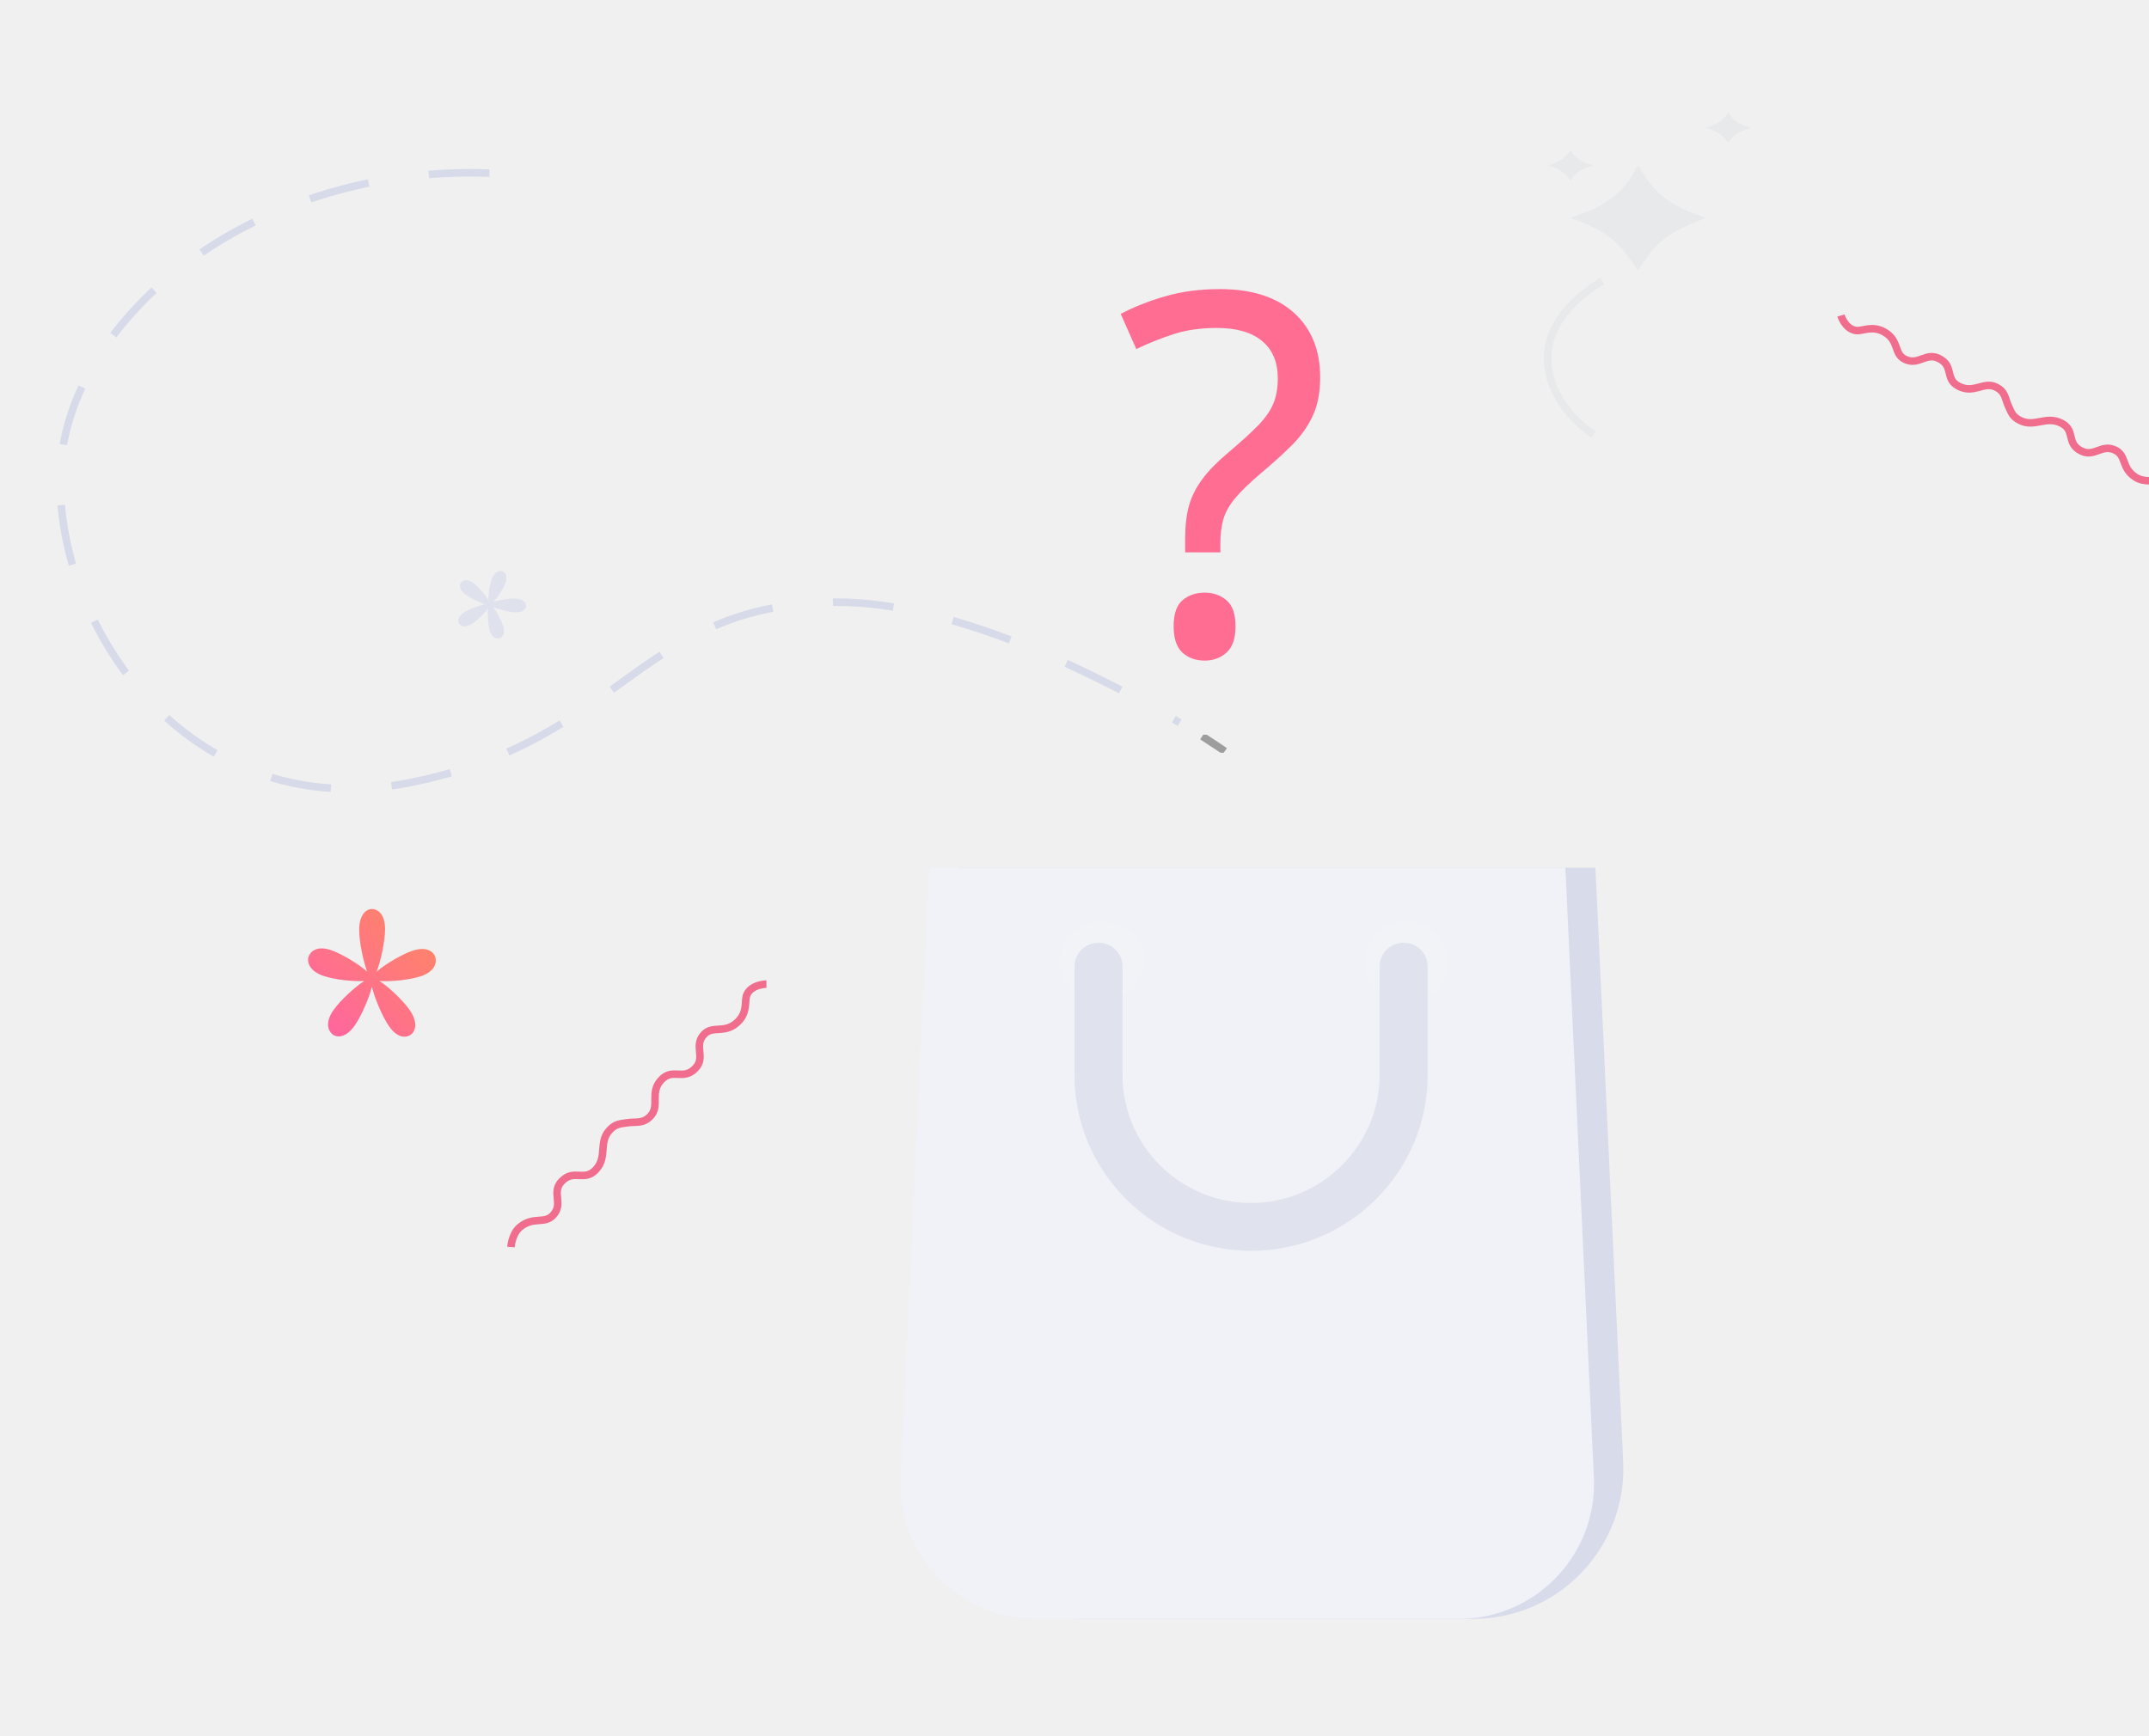
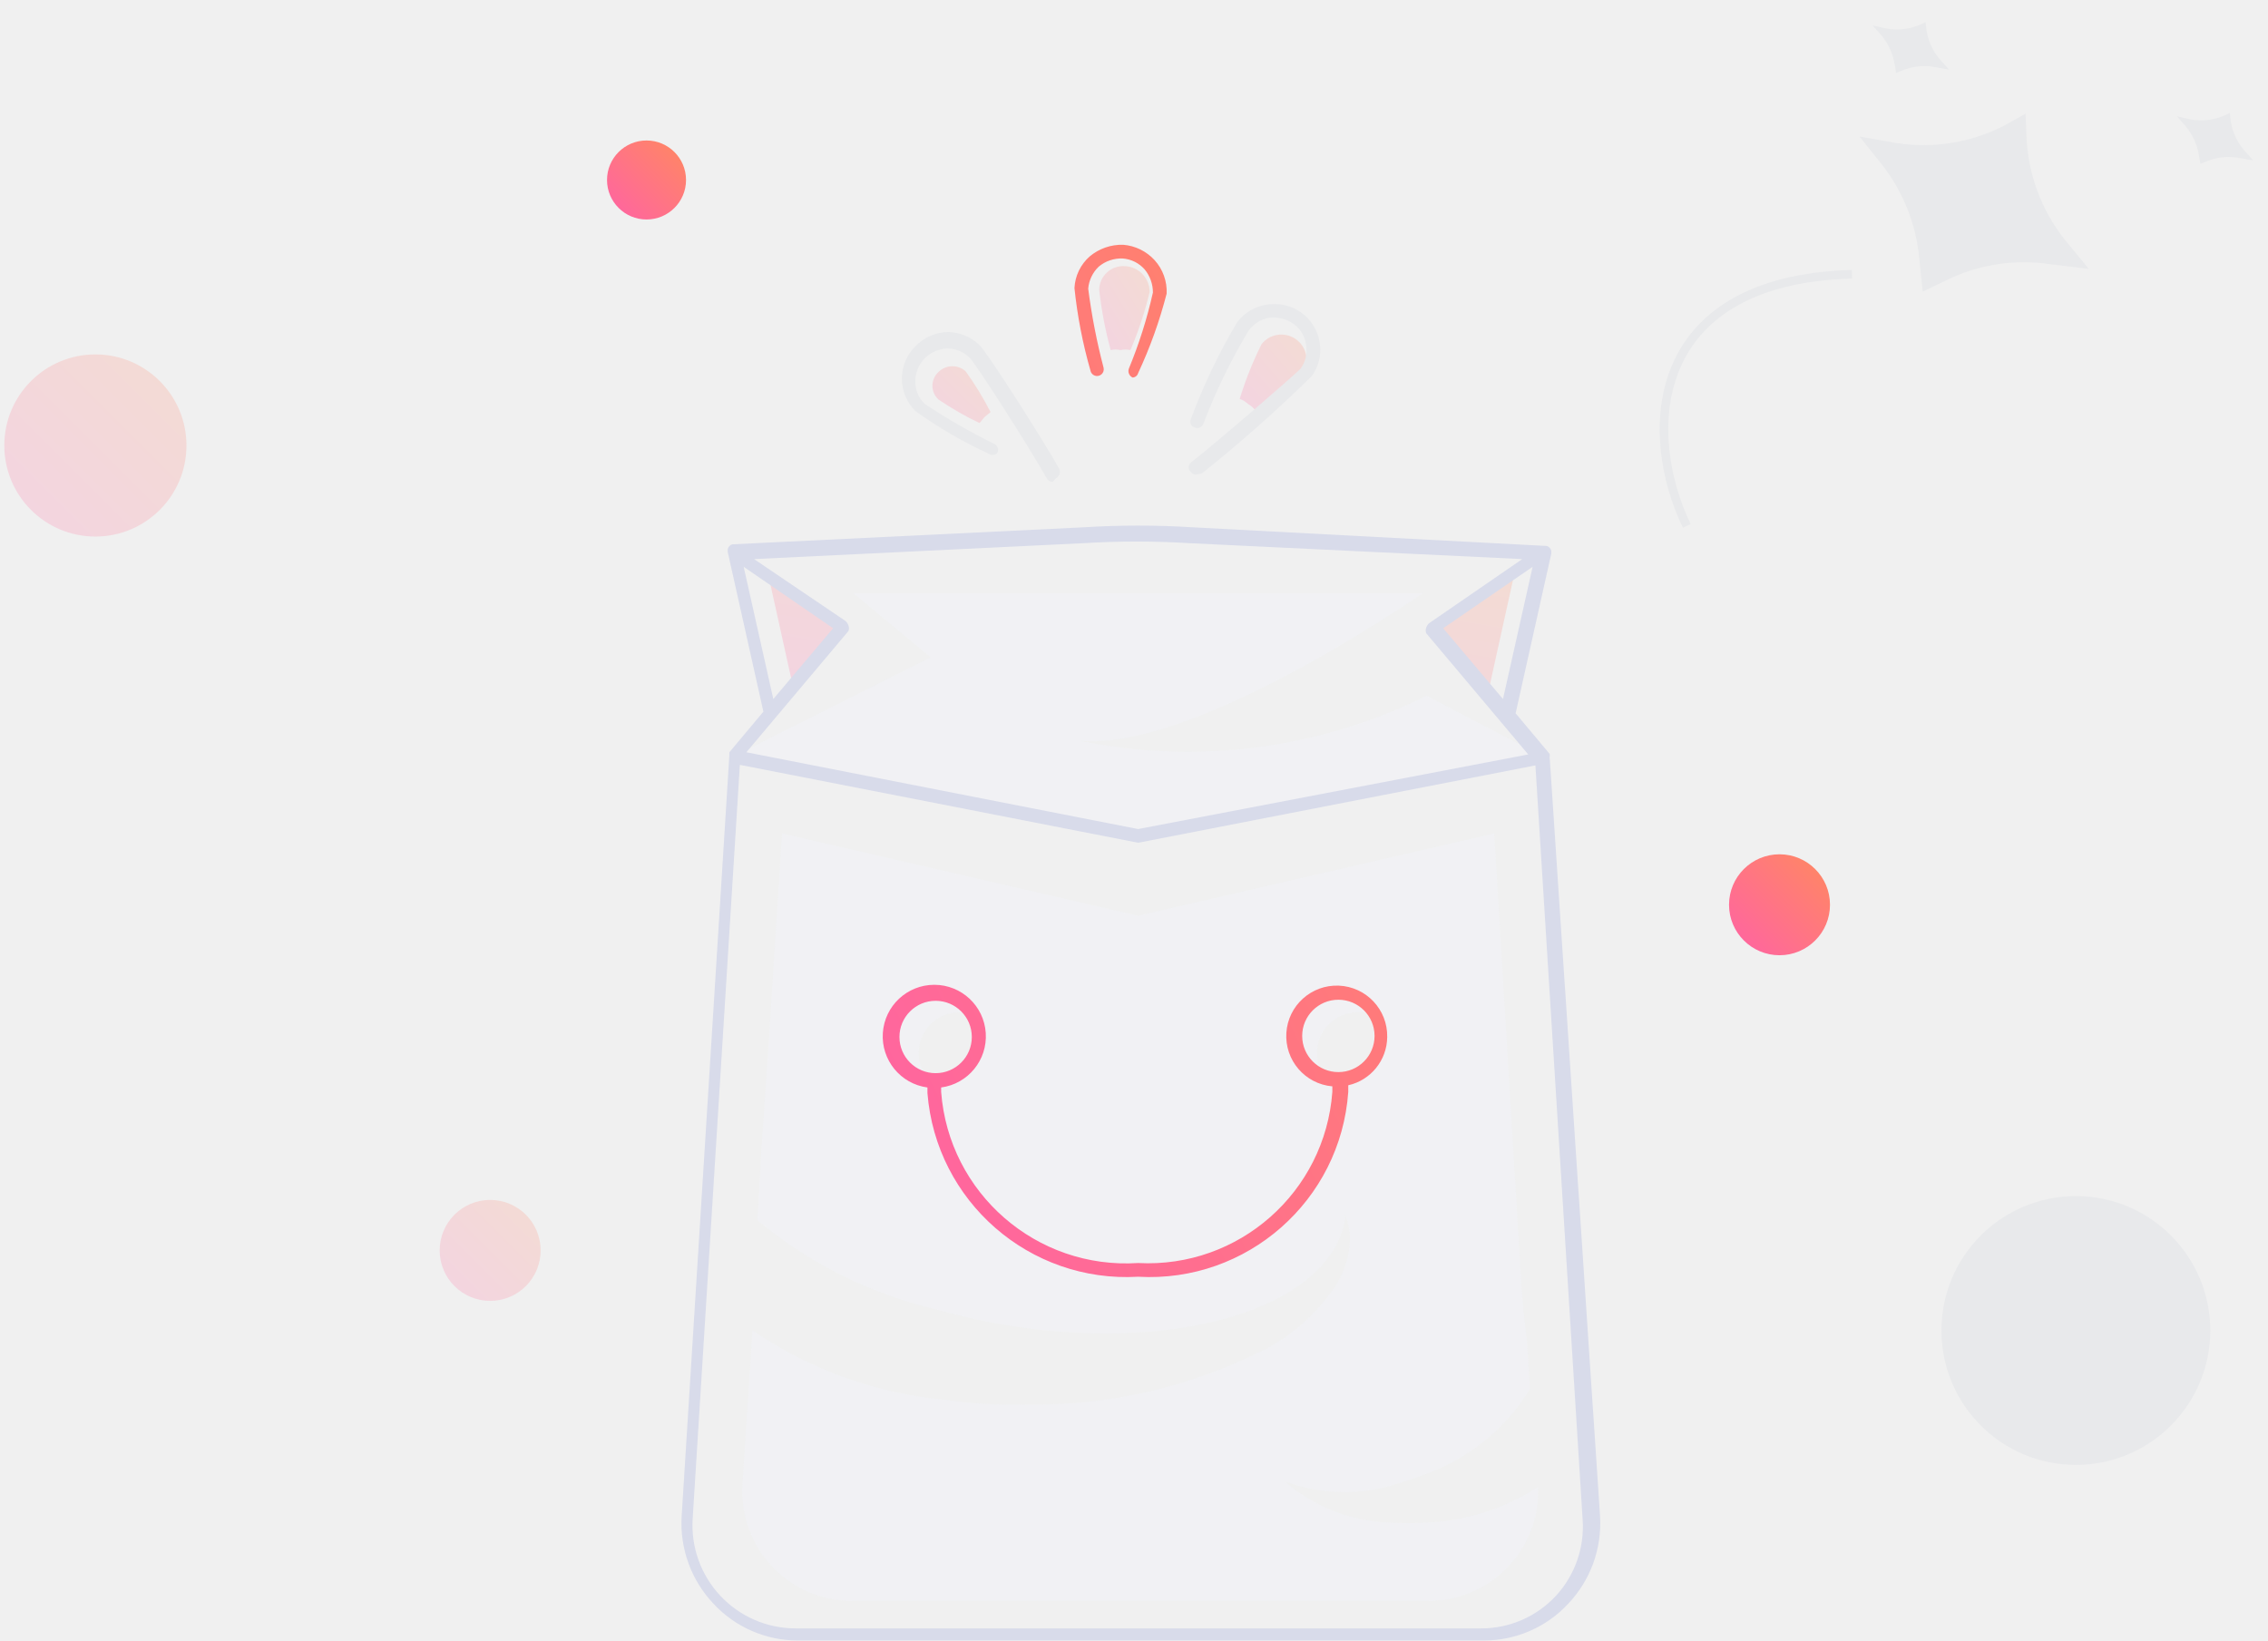
- <svg xmlns="http://www.w3.org/2000/svg" xmlns:xlink="http://www.w3.org/1999/xlink" width="286px" height="231px" viewBox="0 0 286 231" version="1.1">
+ <svg xmlns="http://www.w3.org/2000/svg" width="263.245" height="190.422" viewBox="0 0 263.245 190.422">
  <defs>
-     <polygon id="path-1" points="0 231 286 231 286 0 0 0" />
-     <linearGradient x1="100%" y1="0%" x2="0%" y2="100%" id="linearGradient-3">
-       <stop stop-color="#FF8960" offset="0%" />
-       <stop stop-color="#FF62A5" offset="100%" />
+     <linearGradient id="linear-gradient" x1="1" x2="0" y2="1" gradientUnits="objectBoundingBox">
+       <stop offset="0" stop-color="#ff8960" />
+       <stop offset="1" stop-color="#ff62a5" />
    </linearGradient>
  </defs>
-   <g id="ES+NPS+Notification" stroke="none" stroke-width="1" fill="none" fill-rule="evenodd">
-     <g id="ES-empty-cart" transform="translate(-45, -158)">
-       <g id="Group-2" transform="translate(45, 158)">
-         <g id="No-Message">
-           <path d="M119,92 L119,93 C119,92.665 119.014,92.333 119.026,92 L119,92 Z" id="Fill-9" fill="#E7EAF0" />
-           <mask id="mask-2" fill="white">
-             <use xlink:href="#path-1" />
-           </mask>
-           <g id="Clip-18" />
-           <path d="M65.134,23.048 C33.038,21.858 8,43.174 8,63.941 C8,84.837 26.07,109.856 54.556,104.184 C83.042,98.512 85.246,80.165 111.527,80.165 C127.624,80.165 147.513,90.609 157,96.196" id="Stroke-28" stroke="#D7DAE9" stroke-dasharray="8.081,8.081" mask="url(#mask-2)" />
-           <path d="M160,98 C161.917,99.24 163,100 163,100" id="Stroke-29" stroke="#9D9D9D" mask="url(#mask-2)" />
-           <path d="M287,63.927 C287,63.927 285.346,64.247 284.243,63.548 C282.296,62.313 283.021,60.682 281.541,59.94 C279.702,59.017 278.748,60.917 276.985,60.033 C274.914,58.994 276.28,57.301 274.325,56.32 C272.278,55.294 270.775,56.939 268.845,55.971 C267.841,55.467 267.712,54.975 267.284,54.042 C266.821,53.036 266.911,52.162 265.649,51.533 C263.987,50.706 262.754,52.459 260.707,51.432 C258.752,50.451 260.117,48.759 258.046,47.72 C256.283,46.836 255.33,48.735 253.49,47.813 C252.011,47.071 252.789,45.361 250.789,44.205 C249.155,43.261 247.847,44.119 247.003,43.995 C245.527,43.778 245,42 245,42" id="Stroke-30" stroke="#F06D8D" mask="url(#mask-2)" />
-           <path d="M68,166 C68,166 68.117,164.286 69.138,163.401 C70.94,161.841 72.426,163.017 73.593,161.775 C75.043,160.231 73.341,158.754 74.73,157.275 C76.363,155.538 77.741,157.36 79.282,155.718 C80.895,154.002 79.605,152.058 81.126,150.439 C81.918,149.596 82.461,149.609 83.539,149.453 C84.702,149.286 85.581,149.623 86.572,148.563 C87.875,147.166 86.401,145.456 88.013,143.739 C89.556,142.098 90.933,143.92 92.565,142.182 C93.955,140.703 92.253,139.226 93.703,137.683 C94.869,136.441 96.423,137.69 98.158,136.056 C99.575,134.722 99.042,133.192 99.398,132.399 C100.022,131.011 102,131 102,131" id="Stroke-31" stroke="#F06D8D" mask="url(#mask-2)" />
-           <path d="M57.932,127.384 C57.723,126.718 56.817,125.908 54.861,126.571 C53.459,127.045 51.21,128.38 50.121,129.344 C50.686,127.944 51.248,125.228 51.248,123.685 C51.248,121.546 50.166,121 49.494,121 C48.823,121 47.803,121.65 47.803,123.789 C47.803,125.325 48.329,127.965 48.872,129.342 C47.769,128.349 45.463,126.953 44.053,126.476 C42.097,125.815 41.266,126.718 41.058,127.384 C40.851,128.048 41.128,129.259 43.083,129.92 C44.484,130.395 47.057,130.691 48.484,130.576 C47.236,131.364 45.249,133.216 44.377,134.464 C43.171,136.196 43.738,137.299 44.28,137.71 C44.825,138.121 46.016,138.222 47.224,136.49 C48.089,135.248 49.156,132.791 49.494,131.343 C49.826,132.822 50.904,135.363 51.774,136.612 C52.982,138.342 54.164,138.121 54.709,137.71 C55.252,137.299 55.71,136.151 54.504,134.419 C53.637,133.179 51.721,131.363 50.504,130.58 C51.957,130.709 54.611,130.426 56.02,129.95 C57.975,129.29 58.139,128.048 57.932,127.384" id="Fill-57" fill="url(#linearGradient-3)" mask="url(#mask-2)" />
-           <path d="M69.999,80.637 C70.015,80.283 69.698,79.728 68.576,79.684 C67.773,79.652 66.379,79.877 65.646,80.136 C66.19,79.572 66.972,78.38 67.251,77.644 C67.642,76.623 67.186,76.162 66.843,76.04 C66.499,75.915 65.86,76.038 65.469,77.059 C65.19,77.792 64.978,79.149 65.006,79.905 C64.622,79.228 63.695,78.139 63.062,77.651 C62.18,76.976 61.588,77.255 61.362,77.535 C61.134,77.813 61.058,78.442 61.938,79.118 C62.568,79.601 63.832,80.216 64.581,80.423 C63.8,80.57 62.445,81.088 61.774,81.523 C60.839,82.127 60.93,82.759 61.133,83.055 C61.336,83.351 61.929,83.618 62.862,83.014 C63.53,82.58 64.524,81.603 64.961,80.975 C64.861,81.741 64.951,83.153 65.168,83.909 C65.473,84.957 66.119,85.069 66.471,84.972 C66.824,84.877 67.269,84.413 66.966,83.364 C66.747,82.612 66.097,81.394 65.616,80.798 C66.337,81.125 67.748,81.479 68.554,81.511 C69.676,81.555 69.985,80.991 69.999,80.637" id="Fill-58" fill="#DFE1EC" mask="url(#mask-2)" />
-           <path d="M225.042,28.262 C222.44,27.281 220.33,25.655 219.046,23.64 L218,22 L217.173,23.391 C215.883,25.559 213.651,27.305 210.869,28.318 L209,29 L210.929,29.754 C213.248,30.661 215.167,32.085 216.44,33.845 L218,36 L219.198,34.237 C220.392,32.483 222.221,31.038 224.459,30.083 L227,29 L225.042,28.262 Z" id="Fill-94" fill="#E8E9EB" mask="url(#mask-2)" />
-           <path d="M232.347,16.789 C231.48,16.509 230.776,16.044 230.349,15.468 L230,15 L229.724,15.397 C229.295,16.017 228.55,16.516 227.623,16.805 L227,17 L227.643,17.215 C228.416,17.475 229.056,17.881 229.48,18.384 L230,19 L230.399,18.497 C230.797,17.995 231.407,17.582 232.153,17.31 L233,17 L232.347,16.789 Z" id="Fill-95" fill="#E8E9EB" mask="url(#mask-2)" />
-           <path d="M211.347,21.789 C210.48,21.509 209.776,21.044 209.349,20.469 L209,20 L208.724,20.397 C208.295,21.017 207.55,21.516 206.623,21.805 L206,22 L206.644,22.216 C207.416,22.475 208.056,22.881 208.48,23.384 L209,24 L209.399,23.497 C209.797,22.995 210.407,22.582 211.153,22.31 L212,22 L211.347,21.789 Z" id="Fill-96" fill="#E8E9EB" mask="url(#mask-2)" />
-           <path d="M210.482,37 C201.073,47.322 208.389,54.827 215,57" id="Stroke-97" stroke="#E8E9EB" mask="url(#mask-2)" transform="translate(210.5, 47) rotate(16) translate(-210.5, -47) " />
-         </g>
-         <g id="circles" transform="translate(148, 20)" fill="#FF6D93" font-family="AvenirNext-Regular, Avenir Next" font-size="67" font-weight="normal">
-           <text id="?">
-             <tspan x="0.353" y="67">?</tspan>
-           </text>
-         </g>
-         <g id="flaticon1589353010-svg" transform="translate(119, 115)" fill-rule="nonzero">
-           <path d="M77.044,100.5 L24.956,100.5 C13.911,100.5 4.956,91.546 4.956,80.5 C4.956,80.189 4.963,79.878 4.978,79.567 L8.672,0.5 L8.672,0.5 L93.328,0.5 L97.022,79.567 C97.538,90.6 89.011,99.963 77.977,100.478 C77.666,100.493 77.355,100.5 77.044,100.5 Z" id="Path" fill="#D8DBEA" />
-           <path d="M75.139,100.5 L18.861,100.5 C8.919,100.5 0.861,92.441 0.861,82.5 C0.861,82.22 0.867,81.94 0.88,81.66 L4.672,0.5 L4.672,0.5 L89.328,0.5 L93.12,81.66 C93.584,91.59 85.91,100.016 75.979,100.48 C75.7,100.493 75.42,100.5 75.139,100.5 Z" id="Path" fill="#F1F2F7" />
-           <g id="Group" transform="translate(22, 7.5)" fill="#F1F3F7">
-             <ellipse id="Oval" cx="5.644" cy="5.482" rx="5.627" ry="5.328" />
-             <ellipse id="Oval" cx="46.159" cy="5.482" rx="5.627" ry="5.328" />
-           </g>
-           <path d="M47.5,51.5 C34.528,51.5 24,41.016 24,28.098 L24,13.683 C24,11.904 25.41,10.5 27.196,10.5 C28.982,10.5 30.392,11.904 30.392,13.683 L30.392,28.098 C30.392,37.552 38.1,45.135 47.5,45.135 C56.9,45.135 64.608,37.459 64.608,28.098 L64.608,13.683 C64.608,11.904 66.018,10.5 67.804,10.5 C69.59,10.5 71,11.904 71,13.683 L71,28.098 C71,41.016 60.472,51.5 47.5,51.5 Z" id="Path" fill="#E0E2EE" />
-         </g>
-       </g>
+   <g id="Group_156734" data-name="Group 156734" transform="translate(-135.645 -115.454)">
+     <g id="EmptyState_NoProductFound_NoItemFound" data-name="EmptyState, NoProductFound, NoItemFound" transform="translate(136.145 131.761)">
+       <circle id="Ellipse_1" data-name="Ellipse 1" cx="15.602" cy="15.602" r="15.602" transform="translate(224.84 122.532)" fill="#e8e9eb" stroke="rgba(0,0,0,0)" stroke-width="1" />
+       <circle id="Ellipse_2" data-name="Ellipse 2" cx="5.859" cy="5.859" r="5.859" transform="translate(200.188 82.858)" stroke="rgba(0,0,0,0)" stroke-width="1" fill="url(#linear-gradient)" />
+       <circle id="Ellipse_4" data-name="Ellipse 4" cx="5.859" cy="5.859" r="5.859" transform="translate(50.533 122.978)" stroke="rgba(0,0,0,0)" stroke-width="1" opacity="0.2" fill="url(#linear-gradient)" />
+       <circle id="Ellipse_5" data-name="Ellipse 5" cx="10.571" cy="10.571" r="10.571" transform="translate(0 24.833)" stroke="rgba(0,0,0,0)" stroke-width="1" opacity="0.2" fill="url(#linear-gradient)" />
+       <circle id="Ellipse_6" data-name="Ellipse 6" cx="4.585" cy="4.585" r="4.585" transform="translate(69.957 0)" stroke="rgba(0,0,0,0)" stroke-width="1" fill="url(#linear-gradient)" />
+       <path id="Path_210" data-name="Path 210" d="M100.932,14.21l-3.12,14.138-6.368-7.642,9.489-6.5Zm-78.011,6.5-5.8,6.941L14.26,14.719Z" transform="translate(74.419 35.724)" stroke="rgba(0,0,0,0)" stroke-width="1" opacity="0.2" fill="url(#linear-gradient)" />
+       <path id="Path_211" data-name="Path 211" d="M94.242,122.5a36.744,36.744,0,0,1-4.585,0,19.614,19.614,0,0,1-12.036-4.776,20.187,20.187,0,0,0,12.1.573c1.465-.446,2.929-.892,4.394-1.465a23.627,23.627,0,0,0,11.972-9.807l-.318-5.349-.573-5.222-3.248-53.939-41.33,9.552-41.33-9.552L17.823,65.439l-.892,13.246-.509,8.725a50.946,50.946,0,0,0,19.1,9.935c2.993.764,5.923,1.592,8.979,2.1,20.187,3.566,38.21-1.719,40.12-12.036a2.609,2.609,0,0,0,0-.7A8.088,8.088,0,0,1,85.2,89.7a10.635,10.635,0,0,1-2.42,6.368,21.78,21.78,0,0,1-7.515,6.368,58.97,58.97,0,0,1-27.511,6.368,54.624,54.624,0,0,1-9.234-.51,47.762,47.762,0,0,1-22.671-8.088L14.7,117.977a12.737,12.737,0,0,0,12.737,13.628H94.306a12.737,12.737,0,0,0,12.737-13.246,25.473,25.473,0,0,1-12.8,4.139ZM37.5,71.043H36.355a4.267,4.267,0,0,1-1.21-3.057,4.713,4.713,0,0,1,4.713-4.713h.955a4.33,4.33,0,0,1,1.274,3.12A4.713,4.713,0,0,1,37.5,71.043Zm46.234,0H82.589a4.267,4.267,0,0,1-1.21-3.057,4.713,4.713,0,0,1,4.713-4.713h1.146a4.267,4.267,0,0,1,1.21,3.057A4.712,4.712,0,0,1,83.735,71.043ZM107.616,33.6l-47,8.916-47-8.916L36.546,22.071,27.567,14.62h66.1C90.74,16.594,66.6,32.961,53.8,31.751a62.346,62.346,0,0,0,40.311-5.222Z" transform="translate(70.984 37.925)" fill="#f1f2f7" stroke="rgba(0,0,0,0)" stroke-width="1" opacity="0.6" />
+       <path id="Path_212" data-name="Path 212" d="M113.446,40.207a.573.573,0,0,0,0-.318L109.5,35.176l4.139-18.532v-.318a.764.764,0,0,0-.509-.573L72.052,13.588a101.89,101.89,0,0,0-12.737,0L18.559,15.562a.764.764,0,0,0-.509.573s0,0,0,.318l4.139,18.532L18.24,39.7v.318L12.7,128.408a13.564,13.564,0,0,0,3.694,10.126A13.31,13.31,0,0,0,26.2,142.8h79.6a13.31,13.31,0,0,0,9.807-4.267,13.564,13.564,0,0,0,3.694-10.126Zm-5.413-6.687-6.941-8.215,10.38-7.132ZM19.9,18.173l10.38,7.132-6.941,8.215Zm12.163,7.451a.955.955,0,0,0,0-.637,1.4,1.4,0,0,0-.318-.509l-10.635-7.2,38.21-1.847a99.978,99.978,0,0,1,12.355,0l38.592,1.847L99.436,24.732a1.4,1.4,0,0,0-.318.509.956.956,0,0,0,0,.637l11.845,14.074L65.684,48.613,20.214,39.7Zm82.087,112.018a11.781,11.781,0,0,1-8.661,3.757h-79.6a11.972,11.972,0,0,1-11.909-12.737l5.477-87.5,46.234,9.043,46.106-8.979,5.477,87.5a11.845,11.845,0,0,1-3.12,8.916Z" transform="translate(65.918 31.315)" fill="#d8dbea" />
+       <path id="Path_213" data-name="Path 213" d="M21.132,11.1A37.7,37.7,0,0,1,24,15.808l-.7.573-.573.7a35.027,35.027,0,0,1-4.776-2.738,2.165,2.165,0,0,1,0-3.184,2.293,2.293,0,0,1,3.184-.064Z" transform="translate(90.473 15.721)" stroke="rgba(0,0,0,0)" stroke-width="1" opacity="0.2" fill="url(#linear-gradient)" />
+       <path id="Path_214" data-name="Path 214" d="M34.182,27.245a.764.764,0,0,1-.7-.446c-2.038-3.63-8.151-13.182-8.916-13.947a3.694,3.694,0,0,0-2.611-1.083,3.948,3.948,0,0,0-2.611,1.146,3.757,3.757,0,0,0-1.083,2.738A3.439,3.439,0,0,0,19.344,18.2a70.053,70.053,0,0,0,8.088,4.649.764.764,0,0,1,.318,1.083.828.828,0,0,1-1.083,0,49.928,49.928,0,0,1-8.406-4.9,5.286,5.286,0,0,1,0-7.515A5.413,5.413,0,0,1,22.019,9.86a5.349,5.349,0,0,1,3.694,1.528c1.019,1.019,7.387,11.017,9.234,14.329a.828.828,0,0,1-.318,1.083Z" transform="translate(87.485 12.372)" fill="#e8e9eb" />
+       <path id="Path_215" data-name="Path 215" d="M30.174,14.127A43.241,43.241,0,0,1,24.7,18.712a3.375,3.375,0,0,0-.892-.764,2.42,2.42,0,0,0-.955-.573A41.523,41.523,0,0,1,25.4,11.007a2.929,2.929,0,0,1,4.776,3.375Z" transform="translate(120.533 12.626)" stroke="rgba(0,0,0,0)" stroke-width="1" opacity="0.2" fill="url(#linear-gradient)" />
+       <path id="Path_216" data-name="Path 216" d="M22.749,29.161a.764.764,0,0,1-.573-.318.7.7,0,0,1,0-1.083c3.184-2.484,11.845-10,12.737-10.89a3.63,3.63,0,0,0,.637-2.8,3.5,3.5,0,0,0-1.465-2.42,4.076,4.076,0,0,0-2.8-.7,3.694,3.694,0,0,0-2.42,1.528A68.207,68.207,0,0,0,23.64,23.238a.764.764,0,0,1-1.019.446.7.7,0,0,1-.446-.955,69.605,69.605,0,0,1,5.349-11.208,5.222,5.222,0,0,1,3.5-2.1,5.349,5.349,0,0,1,4.012.955,5.286,5.286,0,0,1,2.1,3.439,5.158,5.158,0,0,1-.955,3.948A168.186,168.186,0,0,1,23.449,29.033Z" transform="translate(115.539 9.629)" fill="#e8e9eb" />
+       <path id="Path_217" data-name="Path 217" d="M26.149,11.663a41.839,41.839,0,0,1-2.229,6.75,2.42,2.42,0,0,0-1.146,0,2.356,2.356,0,0,0-1.146,0,46.107,46.107,0,0,1-1.337-7.005A2.8,2.8,0,0,1,23.347,8.67a2.993,2.993,0,0,1,2.8,2.993Z" transform="translate(106.79 5.92)" stroke="rgba(0,0,0,0)" stroke-width="1" opacity="0.2" fill="url(#linear-gradient)" />
+       <path id="Path_218" data-name="Path 218" d="M45.353,23.684a.828.828,0,0,1-.446-1.019,53.941,53.941,0,0,0,2.8-8.852,4.2,4.2,0,0,0-.955-2.675,3.757,3.757,0,0,0-2.547-1.274,4.076,4.076,0,0,0-2.8.955,4.012,4.012,0,0,0-1.21,2.547,72.281,72.281,0,0,0,1.783,9.17.781.781,0,1,1-1.528.318A55.594,55.594,0,0,1,38.6,13.3,5.222,5.222,0,0,1,40.385,9.61,5.8,5.8,0,0,1,44.27,8.272a5.54,5.54,0,0,1,3.63,1.783,5.413,5.413,0,0,1,1.4,3.885,53.173,53.173,0,0,1-3.311,9.234.7.7,0,0,1-.637.509ZM74.9,100.23a5.859,5.859,0,1,0-6.368,5.731v.637A21.461,21.461,0,0,1,45.99,126.468,21.525,21.525,0,0,1,23.127,106.6v-.509a5.986,5.986,0,1,0-1.592,0v.637A23.181,23.181,0,0,0,45.99,128.06,23.117,23.117,0,0,0,70.38,106.6v-.764a5.8,5.8,0,0,0,4.521-5.6Zm-56.614,0a4.2,4.2,0,1,1,4.2,4.2A4.2,4.2,0,0,1,18.287,100.23Zm50.946,4.076a4.2,4.2,0,1,1,4.2-4.2A4.2,4.2,0,0,1,69.234,104.306Z" transform="translate(85.612 3.834)" stroke="rgba(0,0,0,0)" stroke-width="1" fill="url(#linear-gradient)" />
+     </g>
+     <g id="Group_156733" data-name="Group 156733" transform="translate(355.156 105.876) rotate(30)">
+       <path id="Fill_94" data-name="Fill 94" d="M27.392,10.671A20.583,20.583,0,0,1,17.153,2.794L15.367,0,13.955,2.37a20.469,20.469,0,0,1-10.764,8.4L0,11.929l3.293,1.285A20.88,20.88,0,0,1,12.7,20.185l2.663,3.673,2.046-3A20.428,20.428,0,0,1,26.4,13.775l4.338-1.846Z" transform="translate(9.52 11.929)" fill="#e8e9eb" />
+       <path id="Fill_95" data-name="Fill 95" d="M9.13,3.049A6.813,6.813,0,0,1,5.718.8l-.6-.8L4.652.677a6.757,6.757,0,0,1-3.588,2.4L0,3.409l1.1.367A6.973,6.973,0,0,1,4.235,5.767l.888,1.049L5.8,5.959A6.73,6.73,0,0,1,8.8,3.936l1.446-.527Z" transform="translate(40.255 0)" fill="#e8e9eb" />
+       <path id="Fill_96" data-name="Fill 96" d="M9.13,3.049A6.812,6.812,0,0,1,5.718.8l-.6-.8L4.652.677a6.757,6.757,0,0,1-3.588,2.4L0,3.409l1.1.367A6.969,6.969,0,0,1,4.235,5.767l.888,1.049L5.8,5.959A6.736,6.736,0,0,1,8.8,3.936l1.446-.527Z" transform="translate(4.398 8.521)" fill="#e8e9eb" />
+       <path id="Stroke_97" data-name="Stroke 97" d="M7.66,0c-16.072,17.6-3.589,30.385,7.7,34.083" transform="translate(9.395 36.03) rotate(16)" fill="none" stroke="#e8e9eb" stroke-width="1" />
    </g>
  </g>
</svg>
